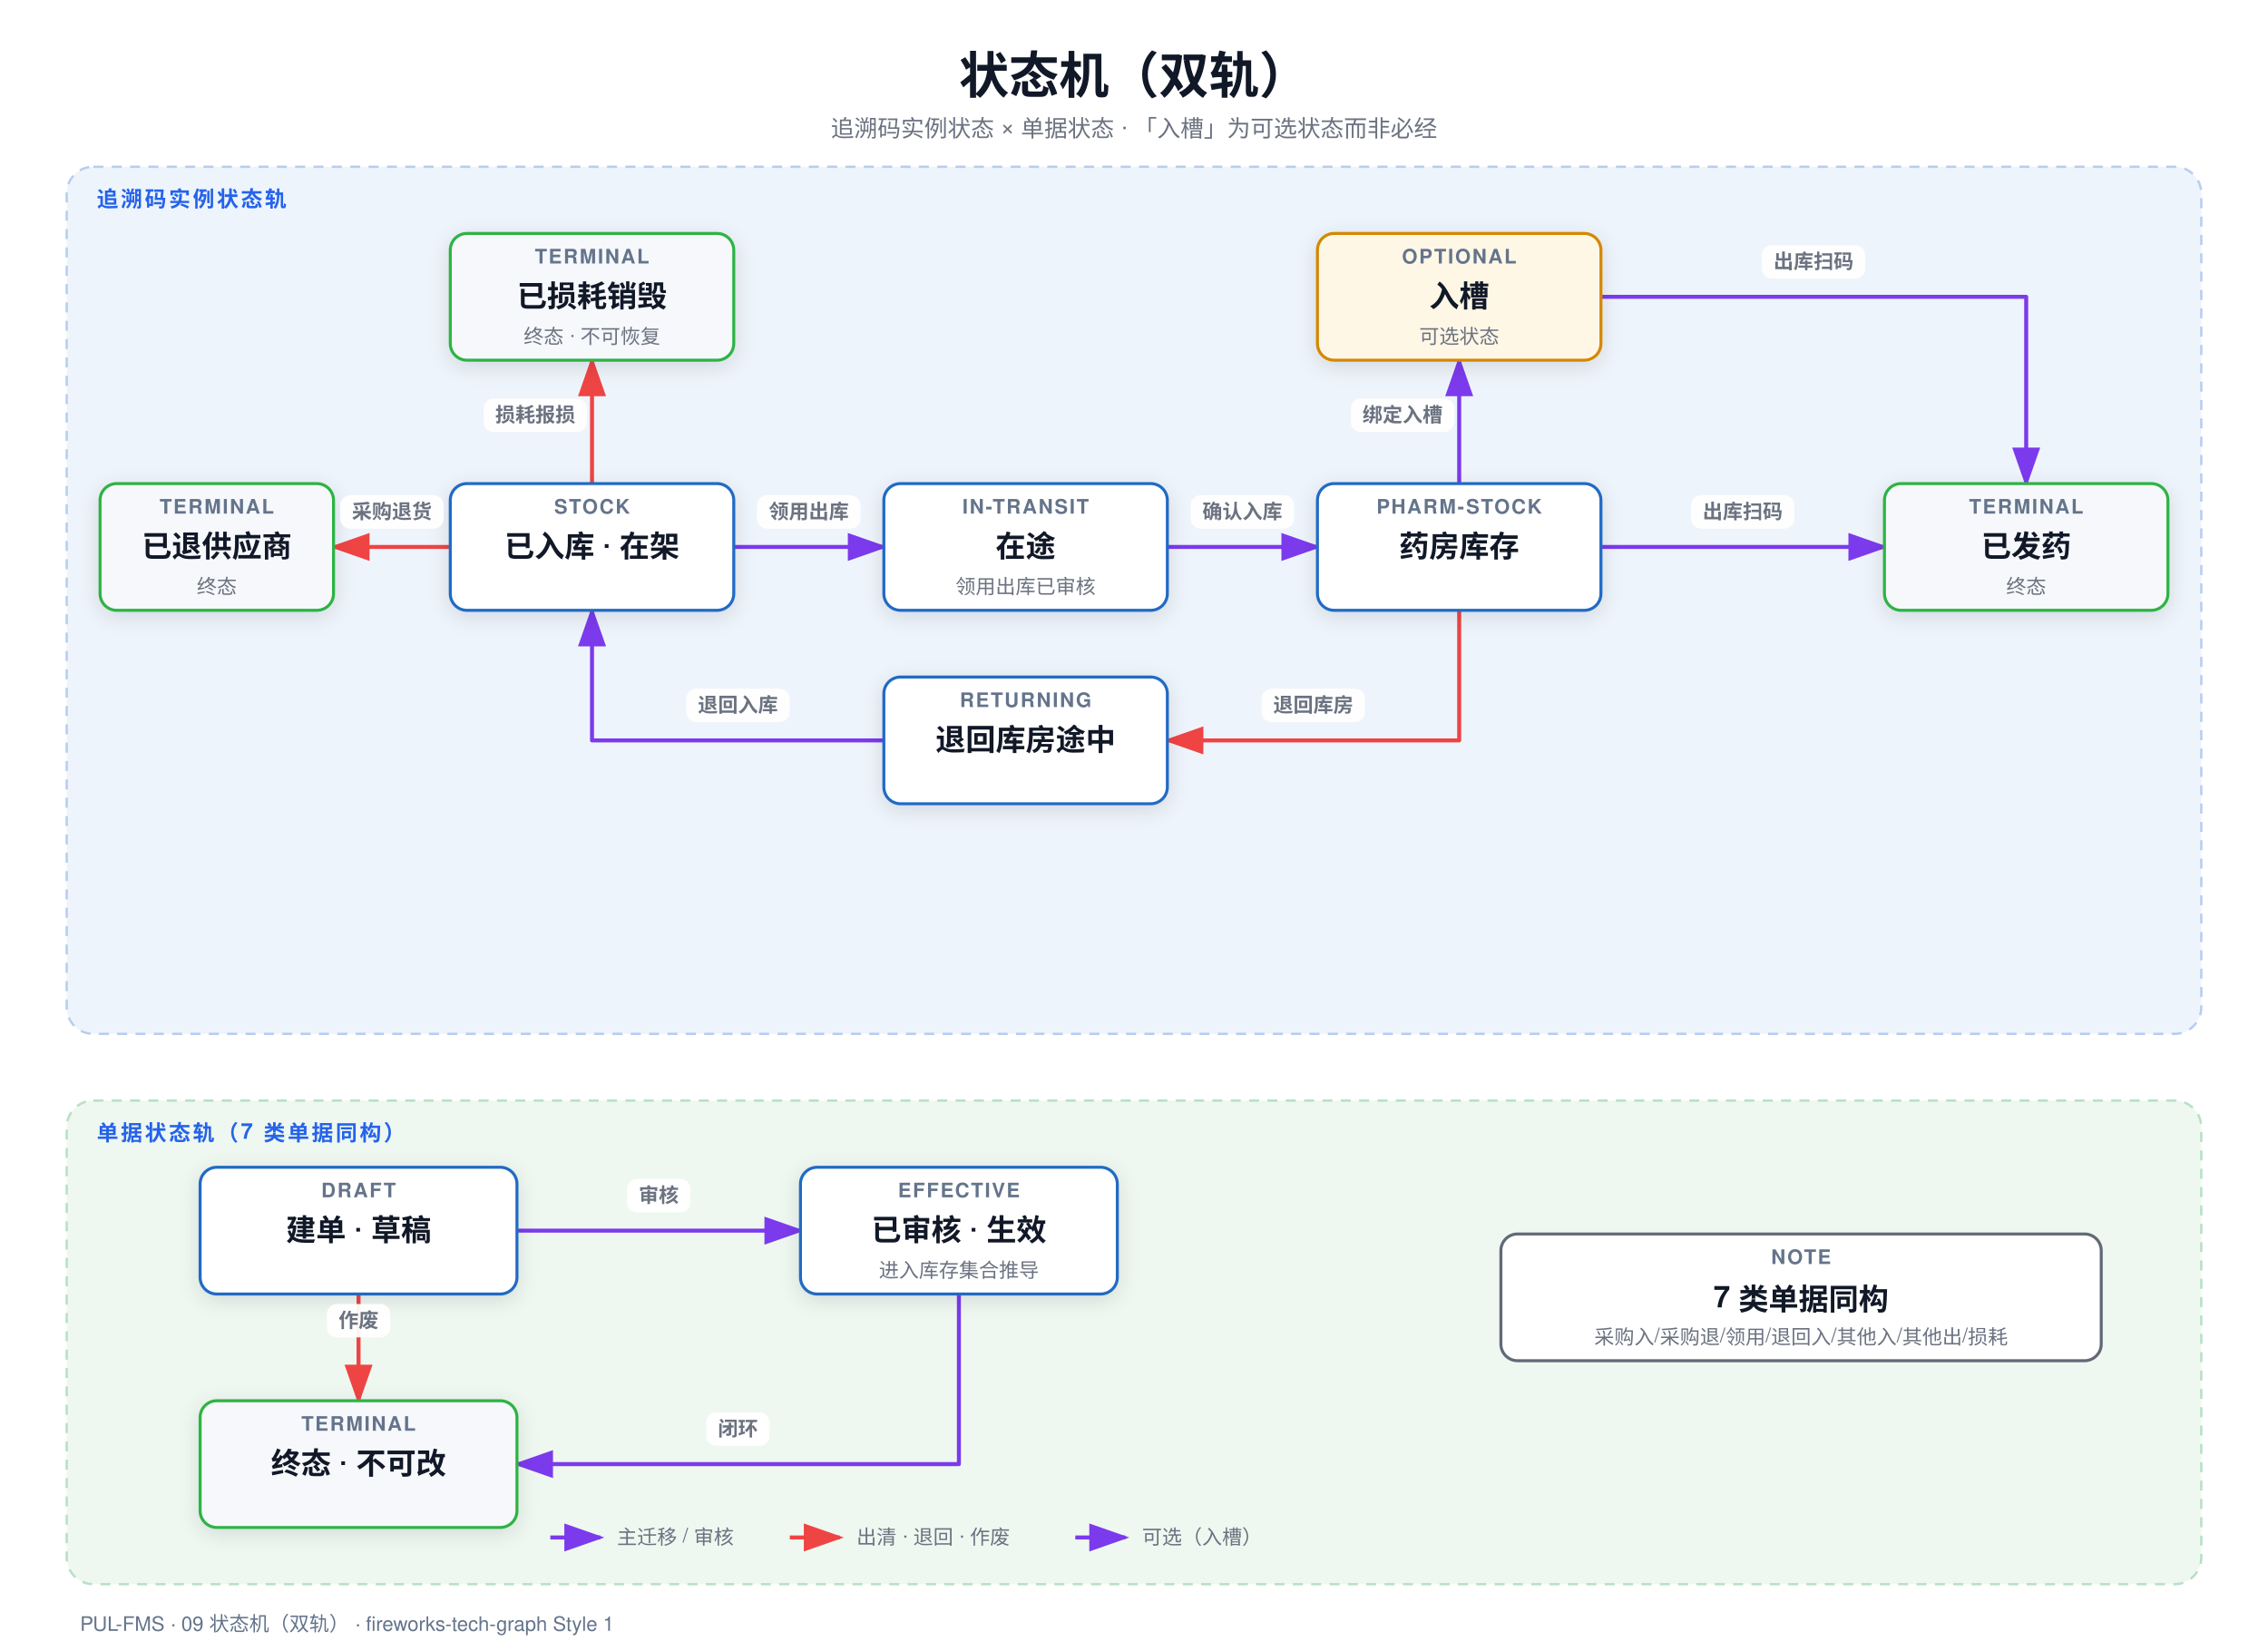
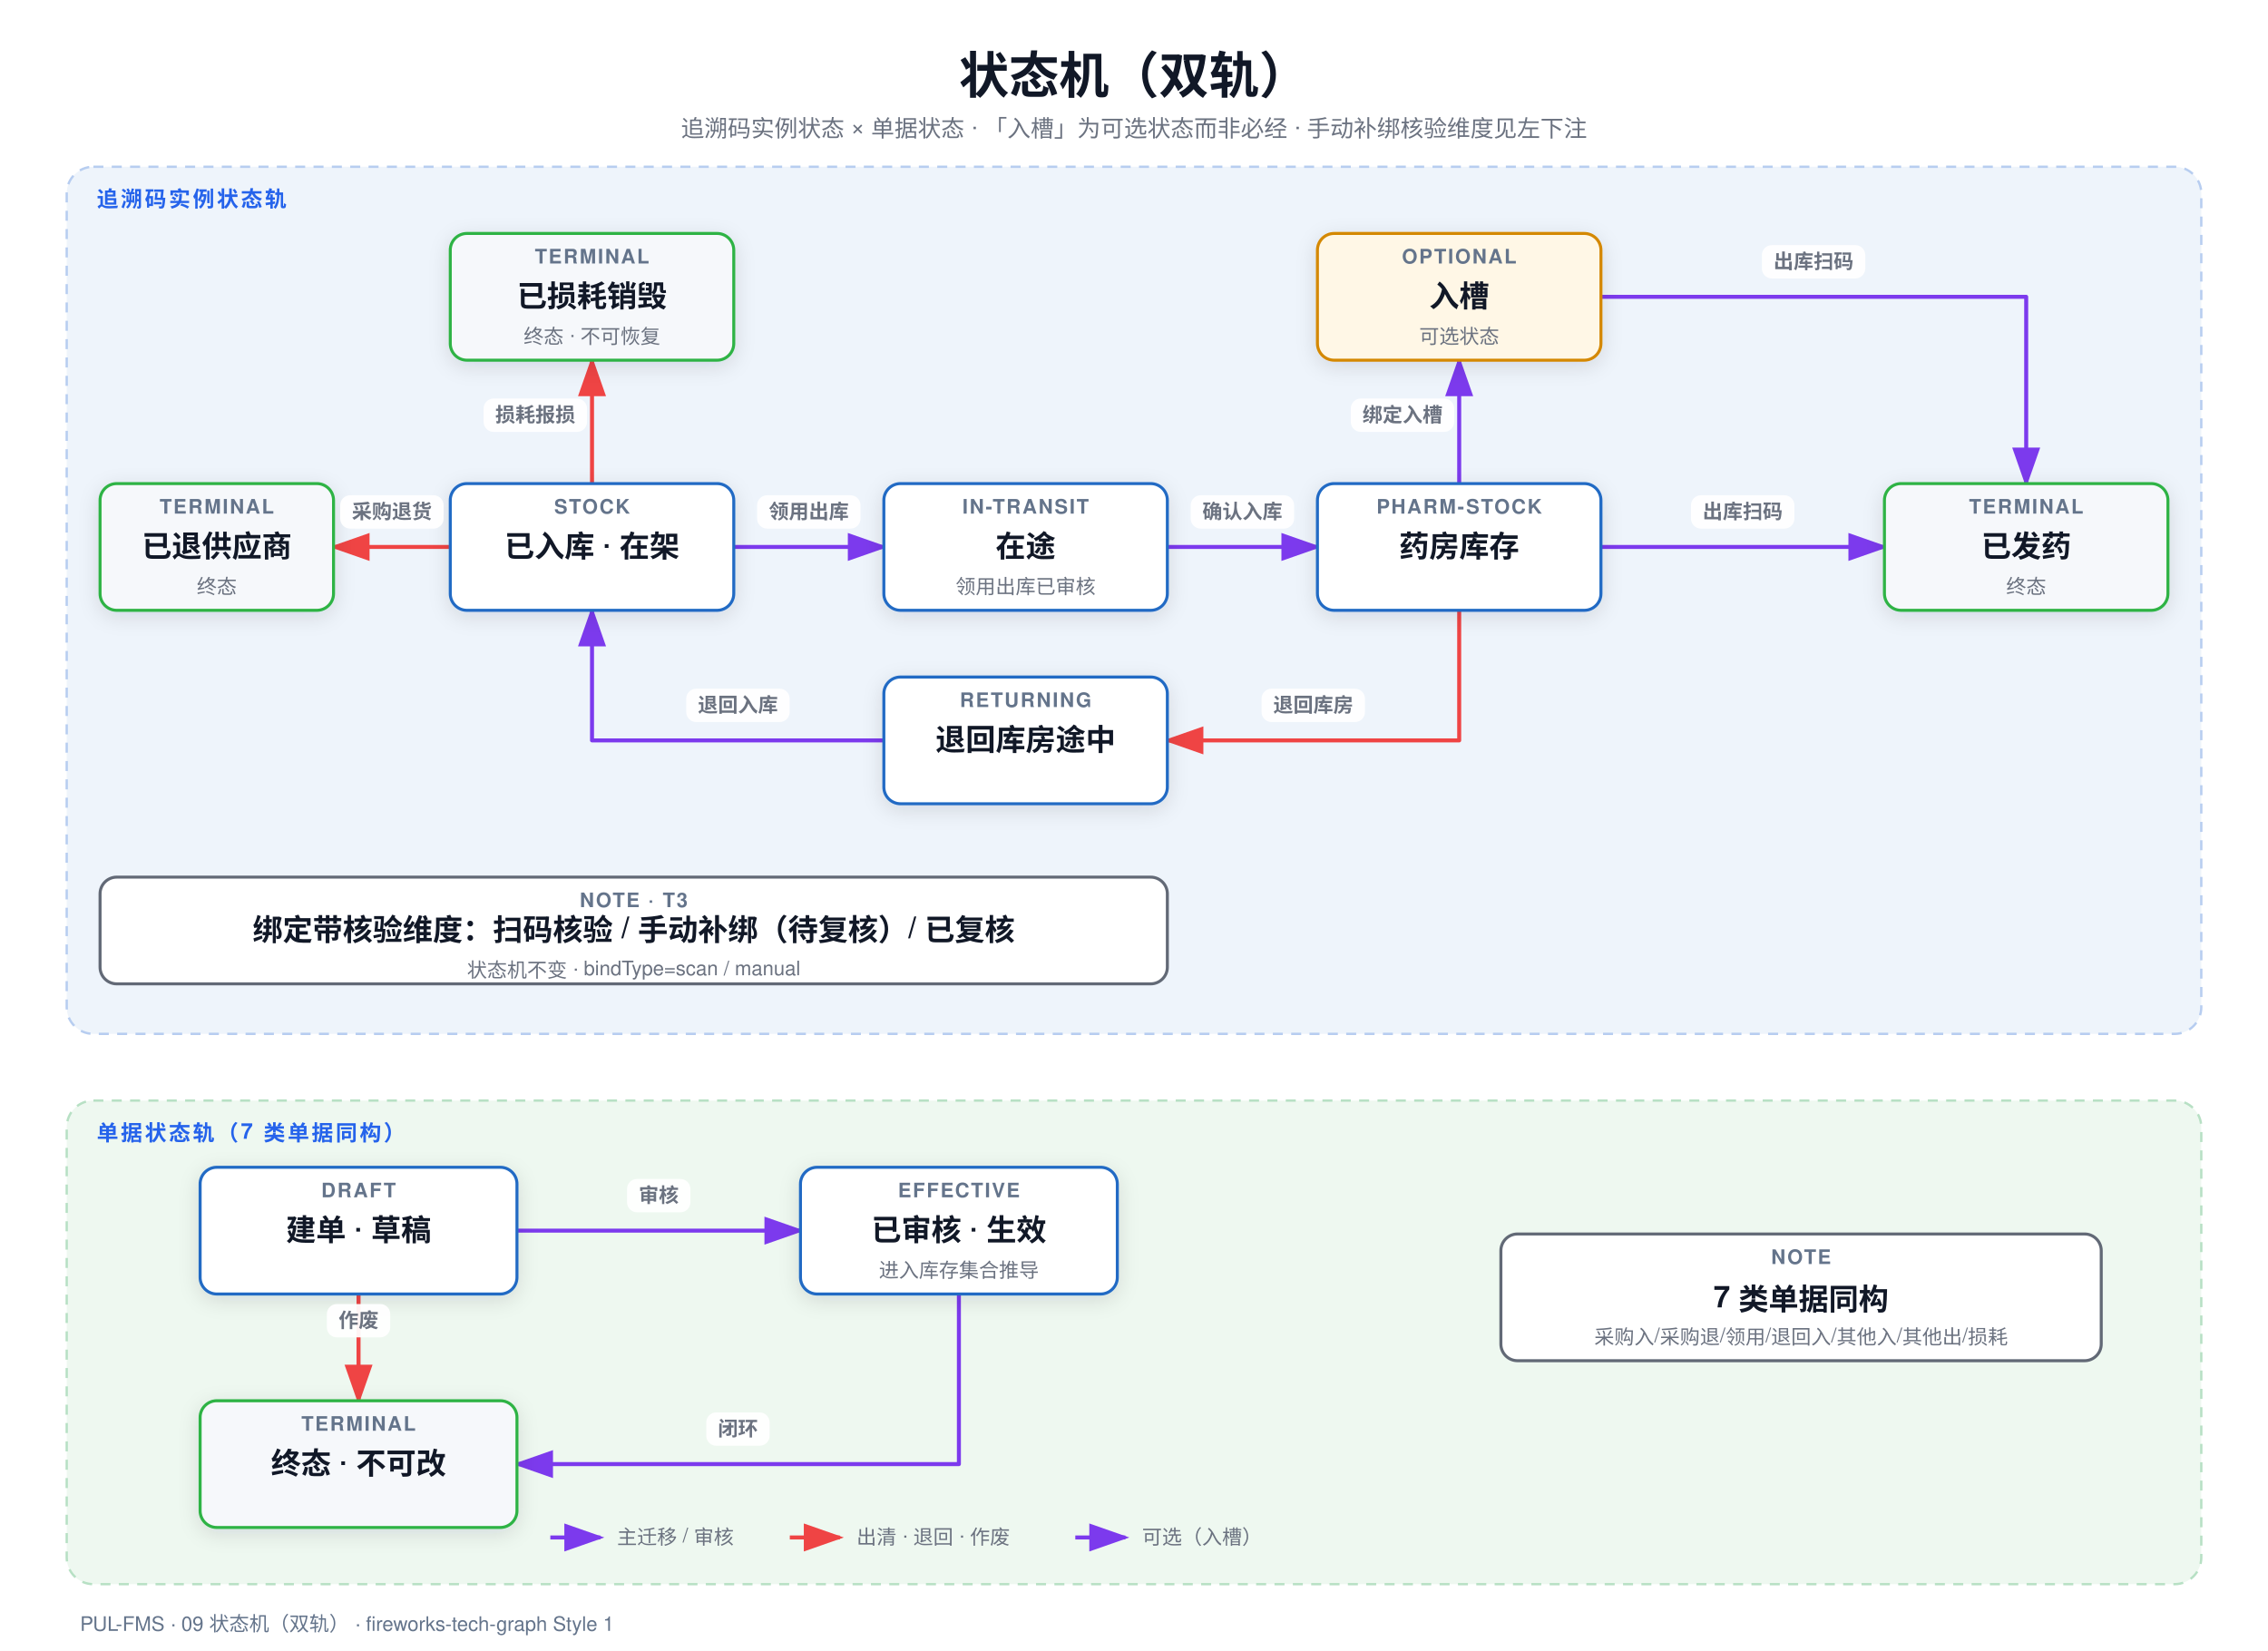
<svg xmlns="http://www.w3.org/2000/svg" viewBox="0 0 1360 990" width="1360" height="990" data-generator="fireworks-tech-graph" data-schema-version="1" data-text-metrics="heuristic-v1" data-style-id="1" data-visual-theme="Flat Icon" data-diagram-type="architecture" data-motion-scene="" data-semantic-profile="generic" data-semantic-valid="true" data-quality-profile="showcase" data-max-bends-per-edge="2" data-max-total-bends="8" data-max-route-stretch="1.35" data-max-bridged-crossings="0" data-min-node-gap="40.0" data-min-container-gutter="20.0" data-min-label-clearance="4.0" data-min-segment-length="16.0">
  <defs>
    <marker id="arrowA" markerWidth="10" markerHeight="7" refX="9" refY="3.5" orient="auto">
      <polygon points="0 0, 10 3.5, 0 7" fill="#7c3aed" />
    </marker>
    <marker id="arrowB" markerWidth="10" markerHeight="7" refX="9" refY="3.5" orient="auto">
      <polygon points="0 0, 10 3.5, 0 7" fill="#10b981" />
    </marker>
    <marker id="arrowC" markerWidth="10" markerHeight="7" refX="9" refY="3.5" orient="auto">
      <polygon points="0 0, 10 3.5, 0 7" fill="#2563eb" />
    </marker>
    <marker id="arrowE" markerWidth="10" markerHeight="7" refX="9" refY="3.5" orient="auto">
      <polygon points="0 0, 10 3.5, 0 7" fill="#f97316" />
    </marker>
    <marker id="arrowF" markerWidth="10" markerHeight="7" refX="9" refY="3.5" orient="auto">
      <polygon points="0 0, 10 3.5, 0 7" fill="#7c3aed" />
    </marker>
    <marker id="arrowG" markerWidth="10" markerHeight="7" refX="9" refY="3.5" orient="auto">
      <polygon points="0 0, 10 3.5, 0 7" fill="#ef4444" />
    </marker>
    <marker id="arrowH" markerWidth="10" markerHeight="7" refX="9" refY="3.5" orient="auto">
      <polygon points="0 0, 10 3.5, 0 7" fill="#6b7280" />
    </marker>
    <filter id="shadowSoft" x="-20%" y="-20%" width="140%" height="160%">
      <feDropShadow dx="0" dy="3" stdDeviation="6" flood-color="#0f172a" flood-opacity="0.12" />
    </filter>
    <filter id="shadowGlass" x="-20%" y="-20%" width="140%" height="160%">
      <feDropShadow dx="0" dy="10" stdDeviation="16" flood-color="#020617" flood-opacity="0.28" />
    </filter>
    <style>
    text { font-family: 'Helvetica Neue', Helvetica, Arial, 'PingFang SC', 'Noto Sans CJK SC', 'Microsoft YaHei', 'Microsoft JhengHei', 'SimHei', sans-serif; }
    .title { font-size: 30px; font-weight: 700; fill: #111827; }
    .subtitle { font-size: 14px; font-weight: 500; fill: #6b7280; }
    .section { font-size: 13px; font-weight: 700; fill: #2563eb; letter-spacing: 1.4px; }
    .section-sub { font-size: 12px; font-weight: 500; fill: #64748b; }
    .node-title { font-weight: 700; fill: #111827; }
    .node-sub { font-weight: 500; fill: #6b7280; }
    .node-type { font-size: 12px; font-weight: 700; fill: #64748b; letter-spacing: 0.08em; }
    .arrow-label { font-size: 12px; font-weight: 600; fill: #6b7280; }
    .legend { font-size: 12px; font-weight: 500; fill: #6b7280; }
    .footnote { font-size: 12px; font-weight: 500; fill: #64748b; }
    .metric-label { font-size: 8.5px; font-weight: 700; fill: #64748b; text-transform: uppercase; }
    .metric-value { font-size: 9.5px; font-weight: 700; fill: #111827; }
    </style>
  </defs>
  <rect data-graph-role="background" width="1360.0" height="990.0" fill="#ffffff" />
  <text x="680.0" y="56" text-anchor="middle" class="title">状态机（双轨）</text>
-   <text x="680.0" y="82" text-anchor="middle" class="subtitle">追溯码实例状态 × 单据状态 · 「入槽」为可选状态而非必经</text>
+   <text x="680.0" y="82" text-anchor="middle" class="subtitle">追溯码实例状态 × 单据状态 · 「入槽」为可选状态而非必经 · 手动补绑核验维度见左下注</text>
  <g id="code" data-graph-role="container" data-container-id="code" data-semantic-role="boundary" data-graph-bounds="40,100,1320,620">
    <rect data-graph-role="container" x="40.0" y="100.0" width="1280.0" height="520.0" rx="16.0" fill="#eef4fb" stroke="#b7cdf0" stroke-width="1.4" stroke-dasharray="6 5" />
    <text x="58.0" y="124.0" class="section">追溯码实例状态轨</text>
    <rect id="code-header" data-graph-role="reserved" data-reserved-kind="container-header" x="48" y="106" width="134" height="30" fill="none" stroke="none" />
  </g>
  <g id="doc" data-graph-role="container" data-container-id="doc" data-semantic-role="boundary" data-graph-bounds="40,660,1320,950">
    <rect data-graph-role="container" x="40.0" y="660.0" width="1280.0" height="290.0" rx="16.0" fill="#eef8f0" stroke="#b7e0c4" stroke-width="1.4" stroke-dasharray="6 5" />
    <text x="58.0" y="684.0" class="section">单据状态轨（7 类单据同构）</text>
    <rect id="doc-header" data-graph-role="reserved" data-reserved-kind="container-header" x="48" y="666" width="198.22" height="30" fill="none" stroke="none" />
  </g>
  <path id="d2" data-graph-role="edge" data-edge-id="d2" data-source="D1" data-target="D3" data-edge-kind="flow" data-topic-id="" data-flow="feedback" data-motion-role="" data-motion-stage="" data-motion-order="" data-protocol="" data-via="" data-critical-path-id="" data-critical-hop="" data-critical-hops="" data-critical="false" data-bends="0" data-route-stretch="1.0" data-bridges="" d="M 215,776 L 215,808 L 215,840" fill="none" stroke="#ef4444" stroke-width="2.4" stroke-linecap="round" stroke-linejoin="round" marker-end="url(#arrowG)" />
  <path id="t1" data-graph-role="edge" data-edge-id="t1" data-source="C1" data-target="C2" data-edge-kind="flow" data-topic-id="" data-flow="control" data-motion-role="" data-motion-stage="" data-motion-order="" data-protocol="" data-via="" data-critical-path-id="" data-critical-hop="" data-critical-hops="" data-critical="false" data-bends="0" data-route-stretch="1.0" data-bridges="" d="M 440,328 L 530,328" fill="none" stroke="#7c3aed" stroke-width="2.4" stroke-linecap="round" stroke-linejoin="round" marker-end="url(#arrowA)" />
  <path id="t2" data-graph-role="edge" data-edge-id="t2" data-source="C2" data-target="C3" data-edge-kind="flow" data-topic-id="" data-flow="control" data-motion-role="" data-motion-stage="" data-motion-order="" data-protocol="" data-via="" data-critical-path-id="" data-critical-hop="" data-critical-hops="" data-critical="false" data-bends="0" data-route-stretch="1.0" data-bridges="" d="M 700,328 L 790,328" fill="none" stroke="#7c3aed" stroke-width="2.4" stroke-linecap="round" stroke-linejoin="round" marker-end="url(#arrowA)" />
  <path id="t3" data-graph-role="edge" data-edge-id="t3" data-source="C3" data-target="C5" data-edge-kind="flow" data-topic-id="" data-flow="control" data-motion-role="" data-motion-stage="" data-motion-order="" data-protocol="" data-via="" data-critical-path-id="" data-critical-hop="" data-critical-hops="" data-critical="false" data-bends="0" data-route-stretch="1.0" data-bridges="" d="M 960,328 L 1130,328" fill="none" stroke="#7c3aed" stroke-width="2.4" stroke-linecap="round" stroke-linejoin="round" marker-end="url(#arrowA)" />
  <path id="t4" data-graph-role="edge" data-edge-id="t4" data-source="C3" data-target="C4" data-edge-kind="flow" data-topic-id="" data-flow="async" data-motion-role="" data-motion-stage="" data-motion-order="" data-protocol="" data-via="" data-critical-path-id="" data-critical-hop="" data-critical-hops="" data-critical="false" data-bends="0" data-route-stretch="1.0" data-bridges="" d="M 875,290 L 875,216" fill="none" stroke="#7c3aed" stroke-width="2.4" stroke-linecap="round" stroke-linejoin="round" marker-end="url(#arrowA)" />
  <path id="t5" data-graph-role="edge" data-edge-id="t5" data-source="C4" data-target="C5" data-edge-kind="flow" data-topic-id="" data-flow="async" data-motion-role="" data-motion-stage="" data-motion-order="" data-protocol="" data-via="" data-critical-path-id="" data-critical-hop="" data-critical-hops="" data-critical="false" data-bends="1" data-route-stretch="1.0" data-bridges="" d="M 960,178 L 1215,178 L 1215,290" fill="none" stroke="#7c3aed" stroke-width="2.4" stroke-linecap="round" stroke-linejoin="round" marker-end="url(#arrowA)" />
  <path id="t6" data-graph-role="edge" data-edge-id="t6" data-source="C1" data-target="C6" data-edge-kind="flow" data-topic-id="" data-flow="feedback" data-motion-role="" data-motion-stage="" data-motion-order="" data-protocol="" data-via="" data-critical-path-id="" data-critical-hop="" data-critical-hops="" data-critical="false" data-bends="0" data-route-stretch="1.0" data-bridges="" d="M 270,328 L 200,328" fill="none" stroke="#ef4444" stroke-width="2.4" stroke-linecap="round" stroke-linejoin="round" marker-end="url(#arrowG)" />
  <path id="t7" data-graph-role="edge" data-edge-id="t7" data-source="C1" data-target="C7" data-edge-kind="flow" data-topic-id="" data-flow="feedback" data-motion-role="" data-motion-stage="" data-motion-order="" data-protocol="" data-via="" data-critical-path-id="" data-critical-hop="" data-critical-hops="" data-critical="false" data-bends="0" data-route-stretch="1.0" data-bridges="" d="M 355,290 L 355,216" fill="none" stroke="#ef4444" stroke-width="2.4" stroke-linecap="round" stroke-linejoin="round" marker-end="url(#arrowG)" />
  <path id="t9" data-graph-role="edge" data-edge-id="t9" data-source="C3" data-target="C8" data-edge-kind="flow" data-topic-id="" data-flow="feedback" data-motion-role="" data-motion-stage="" data-motion-order="" data-protocol="" data-via="" data-critical-path-id="" data-critical-hop="" data-critical-hops="" data-critical="false" data-bends="1" data-route-stretch="1.0" data-bridges="" d="M 875,366 L 875,444 L 700,444" fill="none" stroke="#ef4444" stroke-width="2.4" stroke-linecap="round" stroke-linejoin="round" marker-end="url(#arrowG)" />
  <path id="t10" data-graph-role="edge" data-edge-id="t10" data-source="C8" data-target="C1" data-edge-kind="flow" data-topic-id="" data-flow="control" data-motion-role="" data-motion-stage="" data-motion-order="" data-protocol="" data-via="" data-critical-path-id="" data-critical-hop="" data-critical-hops="" data-critical="false" data-bends="1" data-route-stretch="1.0" data-bridges="" d="M 530,444 L 355,444 L 355,366" fill="none" stroke="#7c3aed" stroke-width="2.4" stroke-linecap="round" stroke-linejoin="round" marker-end="url(#arrowA)" />
  <path id="d1" data-graph-role="edge" data-edge-id="d1" data-source="D1" data-target="D2" data-edge-kind="flow" data-topic-id="" data-flow="control" data-motion-role="" data-motion-stage="" data-motion-order="" data-protocol="" data-via="" data-critical-path-id="" data-critical-hop="" data-critical-hops="" data-critical="false" data-bends="0" data-route-stretch="1.0" data-bridges="" d="M 310,738 L 480,738" fill="none" stroke="#7c3aed" stroke-width="2.4" stroke-linecap="round" stroke-linejoin="round" marker-end="url(#arrowA)" />
  <path id="d3" data-graph-role="edge" data-edge-id="d3" data-source="D2" data-target="D3" data-edge-kind="flow" data-topic-id="" data-flow="control" data-motion-role="" data-motion-stage="" data-motion-order="" data-protocol="" data-via="" data-critical-path-id="" data-critical-hop="" data-critical-hops="" data-critical="false" data-bends="1" data-route-stretch="1.0" data-bridges="" d="M 575,776 L 575,878 L 310,878" fill="none" stroke="#7c3aed" stroke-width="2.4" stroke-linecap="round" stroke-linejoin="round" marker-end="url(#arrowA)" />
  <g id="node-C7" data-graph-role="node" data-node-id="C7" data-semantic-role="rect" data-motion-role="" data-motion-stage="" data-motion-order="" data-parent="" data-deployment-id="" data-topic-id="" data-span-id="" data-station-order="" data-status="" data-start-ms="" data-duration-ms="" data-parent-span="" data-graph-bounds="270,140,440,216">
    <rect x="270.0" y="140.0" width="170.0" height="76.0" rx="10.0" fill="#f6f8fb" stroke="#2fb344" stroke-width="1.8" filter="url(#shadowSoft)" />
    <text x="355.0" y="158.0" text-anchor="middle" class="node-type">TERMINAL</text>
    <text data-text-role="title" data-full-text="已损耗销毁" data-text-max-width="146.0" x="355.0" y="184.0" text-anchor="middle" class="node-title" font-size="18">已损耗销毁</text>
    <text data-text-role="subtitle" data-full-text="终态 · 不可恢复" data-text-max-width="146.0" x="355.0" y="206.0" text-anchor="middle" class="node-sub" font-size="12">终态 · 不可恢复</text>
  </g>
  <g id="node-C4" data-graph-role="node" data-node-id="C4" data-semantic-role="rect" data-motion-role="" data-motion-stage="" data-motion-order="" data-parent="" data-deployment-id="" data-topic-id="" data-span-id="" data-station-order="" data-status="" data-start-ms="" data-duration-ms="" data-parent-span="" data-graph-bounds="790,140,960,216">
    <rect x="790.0" y="140.0" width="170.0" height="76.0" rx="10.0" fill="#fff7e6" stroke="#d48806" stroke-width="1.8" filter="url(#shadowSoft)" />
    <text x="875.0" y="158.0" text-anchor="middle" class="node-type">OPTIONAL</text>
    <text data-text-role="title" data-full-text="入槽" data-text-max-width="146.0" x="875.0" y="184.0" text-anchor="middle" class="node-title" font-size="18">入槽</text>
    <text data-text-role="subtitle" data-full-text="可选状态" data-text-max-width="146.0" x="875.0" y="206.0" text-anchor="middle" class="node-sub" font-size="12">可选状态</text>
  </g>
  <g id="node-C6" data-graph-role="node" data-node-id="C6" data-semantic-role="rect" data-motion-role="" data-motion-stage="" data-motion-order="" data-parent="" data-deployment-id="" data-topic-id="" data-span-id="" data-station-order="" data-status="" data-start-ms="" data-duration-ms="" data-parent-span="" data-graph-bounds="60,290,200,366">
    <rect x="60.0" y="290.0" width="140.0" height="76.0" rx="10.0" fill="#f6f8fb" stroke="#2fb344" stroke-width="1.8" filter="url(#shadowSoft)" />
    <text x="130.0" y="308.0" text-anchor="middle" class="node-type">TERMINAL</text>
    <text data-text-role="title" data-full-text="已退供应商" data-text-max-width="116.0" x="130.0" y="334.0" text-anchor="middle" class="node-title" font-size="18">已退供应商</text>
    <text data-text-role="subtitle" data-full-text="终态" data-text-max-width="116.0" x="130.0" y="356.0" text-anchor="middle" class="node-sub" font-size="12">终态</text>
  </g>
  <g id="node-C1" data-graph-role="node" data-node-id="C1" data-semantic-role="rect" data-motion-role="" data-motion-stage="" data-motion-order="" data-parent="" data-deployment-id="" data-topic-id="" data-span-id="" data-station-order="" data-status="" data-start-ms="" data-duration-ms="" data-parent-span="" data-graph-bounds="270,290,440,366">
    <rect x="270.0" y="290.0" width="170.0" height="76.0" rx="10.0" fill="#ffffff" stroke="#206bc4" stroke-width="1.8" filter="url(#shadowSoft)" />
    <text x="355.0" y="308.0" text-anchor="middle" class="node-type">STOCK</text>
    <text data-text-role="title" data-full-text="已入库 · 在架" data-text-max-width="146.0" x="355.0" y="334.0" text-anchor="middle" class="node-title" font-size="18">已入库 · 在架</text>
  </g>
  <g id="node-C2" data-graph-role="node" data-node-id="C2" data-semantic-role="rect" data-motion-role="" data-motion-stage="" data-motion-order="" data-parent="" data-deployment-id="" data-topic-id="" data-span-id="" data-station-order="" data-status="" data-start-ms="" data-duration-ms="" data-parent-span="" data-graph-bounds="530,290,700,366">
    <rect x="530.0" y="290.0" width="170.0" height="76.0" rx="10.0" fill="#ffffff" stroke="#206bc4" stroke-width="1.8" filter="url(#shadowSoft)" />
    <text x="615.0" y="308.0" text-anchor="middle" class="node-type">IN-TRANSIT</text>
    <text data-text-role="title" data-full-text="在途" data-text-max-width="146.0" x="615.0" y="334.0" text-anchor="middle" class="node-title" font-size="18">在途</text>
    <text data-text-role="subtitle" data-full-text="领用出库已审核" data-text-max-width="146.0" x="615.0" y="356.0" text-anchor="middle" class="node-sub" font-size="12">领用出库已审核</text>
  </g>
  <g id="node-C3" data-graph-role="node" data-node-id="C3" data-semantic-role="rect" data-motion-role="" data-motion-stage="" data-motion-order="" data-parent="" data-deployment-id="" data-topic-id="" data-span-id="" data-station-order="" data-status="" data-start-ms="" data-duration-ms="" data-parent-span="" data-graph-bounds="790,290,960,366">
    <rect x="790.0" y="290.0" width="170.0" height="76.0" rx="10.0" fill="#ffffff" stroke="#206bc4" stroke-width="1.8" filter="url(#shadowSoft)" />
    <text x="875.0" y="308.0" text-anchor="middle" class="node-type">PHARM-STOCK</text>
    <text data-text-role="title" data-full-text="药房库存" data-text-max-width="146.0" x="875.0" y="334.0" text-anchor="middle" class="node-title" font-size="18">药房库存</text>
  </g>
  <g id="node-C5" data-graph-role="node" data-node-id="C5" data-semantic-role="rect" data-motion-role="" data-motion-stage="" data-motion-order="" data-parent="" data-deployment-id="" data-topic-id="" data-span-id="" data-station-order="" data-status="" data-start-ms="" data-duration-ms="" data-parent-span="" data-graph-bounds="1130,290,1300,366">
    <rect x="1130.0" y="290.0" width="170.0" height="76.0" rx="10.0" fill="#f6f8fb" stroke="#2fb344" stroke-width="1.8" filter="url(#shadowSoft)" />
    <text x="1215.0" y="308.0" text-anchor="middle" class="node-type">TERMINAL</text>
    <text data-text-role="title" data-full-text="已发药" data-text-max-width="146.0" x="1215.0" y="334.0" text-anchor="middle" class="node-title" font-size="18">已发药</text>
    <text data-text-role="subtitle" data-full-text="终态" data-text-max-width="146.0" x="1215.0" y="356.0" text-anchor="middle" class="node-sub" font-size="12">终态</text>
  </g>
  <g id="node-C8" data-graph-role="node" data-node-id="C8" data-semantic-role="rect" data-motion-role="" data-motion-stage="" data-motion-order="" data-parent="" data-deployment-id="" data-topic-id="" data-span-id="" data-station-order="" data-status="" data-start-ms="" data-duration-ms="" data-parent-span="" data-graph-bounds="530,406,700,482">
    <rect x="530.0" y="406.0" width="170.0" height="76.0" rx="10.0" fill="#ffffff" stroke="#206bc4" stroke-width="1.8" filter="url(#shadowSoft)" />
    <text x="615.0" y="424.0" text-anchor="middle" class="node-type">RETURNING</text>
    <text data-text-role="title" data-full-text="退回库房途中" data-text-max-width="146.0" x="615.0" y="450.0" text-anchor="middle" class="node-title" font-size="18">退回库房途中</text>
  </g>
  <g id="node-D1" data-graph-role="node" data-node-id="D1" data-semantic-role="rect" data-motion-role="" data-motion-stage="" data-motion-order="" data-parent="" data-deployment-id="" data-topic-id="" data-span-id="" data-station-order="" data-status="" data-start-ms="" data-duration-ms="" data-parent-span="" data-graph-bounds="120,700,310,776">
    <rect x="120.0" y="700.0" width="190.0" height="76.0" rx="10.0" fill="#ffffff" stroke="#206bc4" stroke-width="1.8" filter="url(#shadowSoft)" />
    <text x="215.0" y="718.0" text-anchor="middle" class="node-type">DRAFT</text>
    <text data-text-role="title" data-full-text="建单 · 草稿" data-text-max-width="166.0" x="215.0" y="744.0" text-anchor="middle" class="node-title" font-size="18">建单 · 草稿</text>
  </g>
  <g id="node-D2" data-graph-role="node" data-node-id="D2" data-semantic-role="rect" data-motion-role="" data-motion-stage="" data-motion-order="" data-parent="" data-deployment-id="" data-topic-id="" data-span-id="" data-station-order="" data-status="" data-start-ms="" data-duration-ms="" data-parent-span="" data-graph-bounds="480,700,670,776">
    <rect x="480.0" y="700.0" width="190.0" height="76.0" rx="10.0" fill="#ffffff" stroke="#206bc4" stroke-width="1.8" filter="url(#shadowSoft)" />
    <text x="575.0" y="718.0" text-anchor="middle" class="node-type">EFFECTIVE</text>
    <text data-text-role="title" data-full-text="已审核 · 生效" data-text-max-width="166.0" x="575.0" y="744.0" text-anchor="middle" class="node-title" font-size="18">已审核 · 生效</text>
    <text data-text-role="subtitle" data-full-text="进入库存集合推导" data-text-max-width="166.0" x="575.0" y="766.0" text-anchor="middle" class="node-sub" font-size="12">进入库存集合推导</text>
  </g>
  <g id="node-D3" data-graph-role="node" data-node-id="D3" data-semantic-role="rect" data-motion-role="" data-motion-stage="" data-motion-order="" data-parent="" data-deployment-id="" data-topic-id="" data-span-id="" data-station-order="" data-status="" data-start-ms="" data-duration-ms="" data-parent-span="" data-graph-bounds="120,840,310,916">
    <rect x="120.0" y="840.0" width="190.0" height="76.0" rx="10.0" fill="#f6f8fb" stroke="#2fb344" stroke-width="1.8" filter="url(#shadowSoft)" />
    <text x="215.0" y="858.0" text-anchor="middle" class="node-type">TERMINAL</text>
    <text data-text-role="title" data-full-text="终态 · 不可改" data-text-max-width="166.0" x="215.0" y="884.0" text-anchor="middle" class="node-title" font-size="18">终态 · 不可改</text>
  </g>
  <g id="node-DNOTE" data-graph-role="node" data-node-id="DNOTE" data-semantic-role="rect" data-motion-role="" data-motion-stage="" data-motion-order="" data-parent="" data-deployment-id="" data-topic-id="" data-span-id="" data-station-order="" data-status="" data-start-ms="" data-duration-ms="" data-parent-span="" data-graph-bounds="900,740,1260,816">
    <rect x="900.0" y="740.0" width="360.0" height="76.0" rx="10.0" fill="#ffffff" stroke="#626976" stroke-width="1.8" />
    <text x="1080.0" y="758.0" text-anchor="middle" class="node-type">NOTE</text>
    <text data-text-role="title" data-full-text="7 类单据同构" data-text-max-width="336.0" x="1080.0" y="784.0" text-anchor="middle" class="node-title" font-size="18">7 类单据同构</text>
    <text data-text-role="subtitle" data-full-text="采购入/采购退/领用/退回入/其他入/其他出/损耗" data-text-max-width="336.0" x="1080.0" y="806.0" text-anchor="middle" class="node-sub" font-size="12">采购入/采购退/领用/退回入/其他入/其他出/损耗</text>
  </g>
+   <g id="node-CNOTE" data-graph-role="node" data-node-id="CNOTE" data-semantic-role="rect" data-motion-role="" data-motion-stage="" data-motion-order="" data-parent="" data-deployment-id="" data-topic-id="" data-span-id="" data-station-order="" data-status="" data-start-ms="" data-duration-ms="" data-parent-span="" data-graph-bounds="60,526,700,590">
+     <rect x="60.0" y="526.0" width="640.0" height="64.0" rx="10.0" fill="#ffffff" stroke="#626976" stroke-width="1.8" />
+     <text x="380.0" y="544.0" text-anchor="middle" class="node-type">NOTE · T3</text>
+     <text data-text-role="title" data-full-text="绑定带核验维度：扫码核验 / 手动补绑（待复核）/ 已复核" data-text-max-width="616.0" x="380.0" y="564.0" text-anchor="middle" class="node-title" font-size="18">绑定带核验维度：扫码核验 / 手动补绑（待复核）/ 已复核</text>
+     <text data-text-role="subtitle" data-full-text="状态机不变 · bindType=scan / manual" data-text-max-width="616.0" x="380.0" y="586.0" text-anchor="middle" class="node-sub" font-size="12">状态机不变 · bindType=scan / manual</text>
+   </g>
  <g id="t1-label" data-graph-role="label" data-owner="t1" data-graph-bounds="454,297,516,317">
    <rect x="454.0" y="297.0" width="62.0" height="20" rx="6" fill="#ffffff" opacity="0.94" />
    <text x="485.0" y="311.0" text-anchor="middle" class="arrow-label">领用出库</text>
  </g>
  <g id="t2-label" data-graph-role="label" data-owner="t2" data-graph-bounds="714,297,776,317">
    <rect x="714.0" y="297.0" width="62.0" height="20" rx="6" fill="#ffffff" opacity="0.94" />
    <text x="745.0" y="311.0" text-anchor="middle" class="arrow-label">确认入库</text>
  </g>
  <g id="t3-label" data-graph-role="label" data-owner="t3" data-graph-bounds="1014,297,1076,317">
    <rect x="1014.0" y="297.0" width="62.0" height="20" rx="6" fill="#ffffff" opacity="0.94" />
    <text x="1045.0" y="311.0" text-anchor="middle" class="arrow-label">出库扫码</text>
  </g>
  <g id="t4-label" data-graph-role="label" data-owner="t4" data-graph-bounds="810,239,872,259">
    <rect x="810.0" y="239.0" width="62.0" height="20" rx="6" fill="#ffffff" opacity="0.94" />
    <text x="841.0" y="253.0" text-anchor="middle" class="arrow-label">绑定入槽</text>
  </g>
  <g id="t5-label" data-graph-role="label" data-owner="t5" data-graph-bounds="1056.5,147,1118.5,167">
    <rect x="1056.5" y="147.0" width="62.0" height="20" rx="6" fill="#ffffff" opacity="0.94" />
    <text x="1087.5" y="161.0" text-anchor="middle" class="arrow-label">出库扫码</text>
  </g>
  <g id="t6-label" data-graph-role="label" data-owner="t6" data-graph-bounds="204,297,266,317">
    <rect x="204.0" y="297.0" width="62.0" height="20" rx="6" fill="#ffffff" opacity="0.94" />
    <text x="235.0" y="311.0" text-anchor="middle" class="arrow-label">采购退货</text>
  </g>
  <g id="t7-label" data-graph-role="label" data-owner="t7" data-graph-bounds="290,239,352,259">
    <rect x="290.0" y="239.0" width="62.0" height="20" rx="6" fill="#ffffff" opacity="0.94" />
    <text x="321.0" y="253.0" text-anchor="middle" class="arrow-label">损耗报损</text>
  </g>
  <g id="t9-label" data-graph-role="label" data-owner="t9" data-graph-bounds="756.5,413,818.5,433">
    <rect x="756.5" y="413.0" width="62.0" height="20" rx="6" fill="#ffffff" opacity="0.94" />
    <text x="787.5" y="427.0" text-anchor="middle" class="arrow-label">退回库房</text>
  </g>
  <g id="t10-label" data-graph-role="label" data-owner="t10" data-graph-bounds="411.5,413,473.5,433">
    <rect x="411.5" y="413.0" width="62.0" height="20" rx="6" fill="#ffffff" opacity="0.94" />
    <text x="442.5" y="427.0" text-anchor="middle" class="arrow-label">退回入库</text>
  </g>
  <g id="d1-label" data-graph-role="label" data-owner="d1" data-graph-bounds="376,707,414,727">
    <rect x="376.0" y="707.0" width="38.0" height="20" rx="6" fill="#ffffff" opacity="0.94" />
    <text x="395.0" y="721.0" text-anchor="middle" class="arrow-label">审核</text>
  </g>
  <g id="d2-label" data-graph-role="label" data-owner="d2" data-graph-bounds="196,782,234,802">
    <rect x="196.0" y="782.0" width="38.0" height="20" rx="6" fill="#ffffff" opacity="0.94" />
    <text x="215.0" y="796.0" text-anchor="middle" class="arrow-label">作废</text>
  </g>
  <g id="d3-label" data-graph-role="label" data-owner="d3" data-graph-bounds="423.5,847,461.5,867">
    <rect x="423.5" y="847.0" width="38.0" height="20" rx="6" fill="#ffffff" opacity="0.94" />
    <text x="442.5" y="861.0" text-anchor="middle" class="arrow-label">闭环</text>
  </g>
  <g id="legend" data-graph-role="legend">
    <rect id="legend-zone" data-graph-role="reserved" data-reserved-kind="legend" x="320" y="908" width="456.8" height="46" rx="10" fill="none" stroke="none" />
    <line data-graph-role="decoration" x1="330.0" y1="922.0" x2="360.0" y2="922.0" stroke="#7c3aed" stroke-width="2.4" marker-end="url(#arrowA)" />
    <text data-graph-role="decoration" x="370.0" y="926.0" class="legend">主迁移 / 审核</text>
    <line data-graph-role="decoration" x1="473.6" y1="922.0" x2="503.6" y2="922.0" stroke="#ef4444" stroke-width="2.4" marker-end="url(#arrowG)" />
    <text data-graph-role="decoration" x="513.6" y="926.0" class="legend">出清 · 退回 · 作废</text>
    <line data-graph-role="decoration" x1="644.8" y1="922.0" x2="674.8" y2="922.0" stroke="#7c3aed" stroke-width="2.4" marker-end="url(#arrowA)" />
    <text data-graph-role="decoration" x="684.8" y="926.0" class="legend">可选（入槽）</text>
  </g>
  <g id="footer" data-graph-role="reserved" data-graph-bounds="48,966,405,982">
    <text x="48.0" y="978.0" class="footnote">PUL-FMS · 09 状态机（双轨） · fireworks-tech-graph Style 1</text>
  </g>
</svg>
